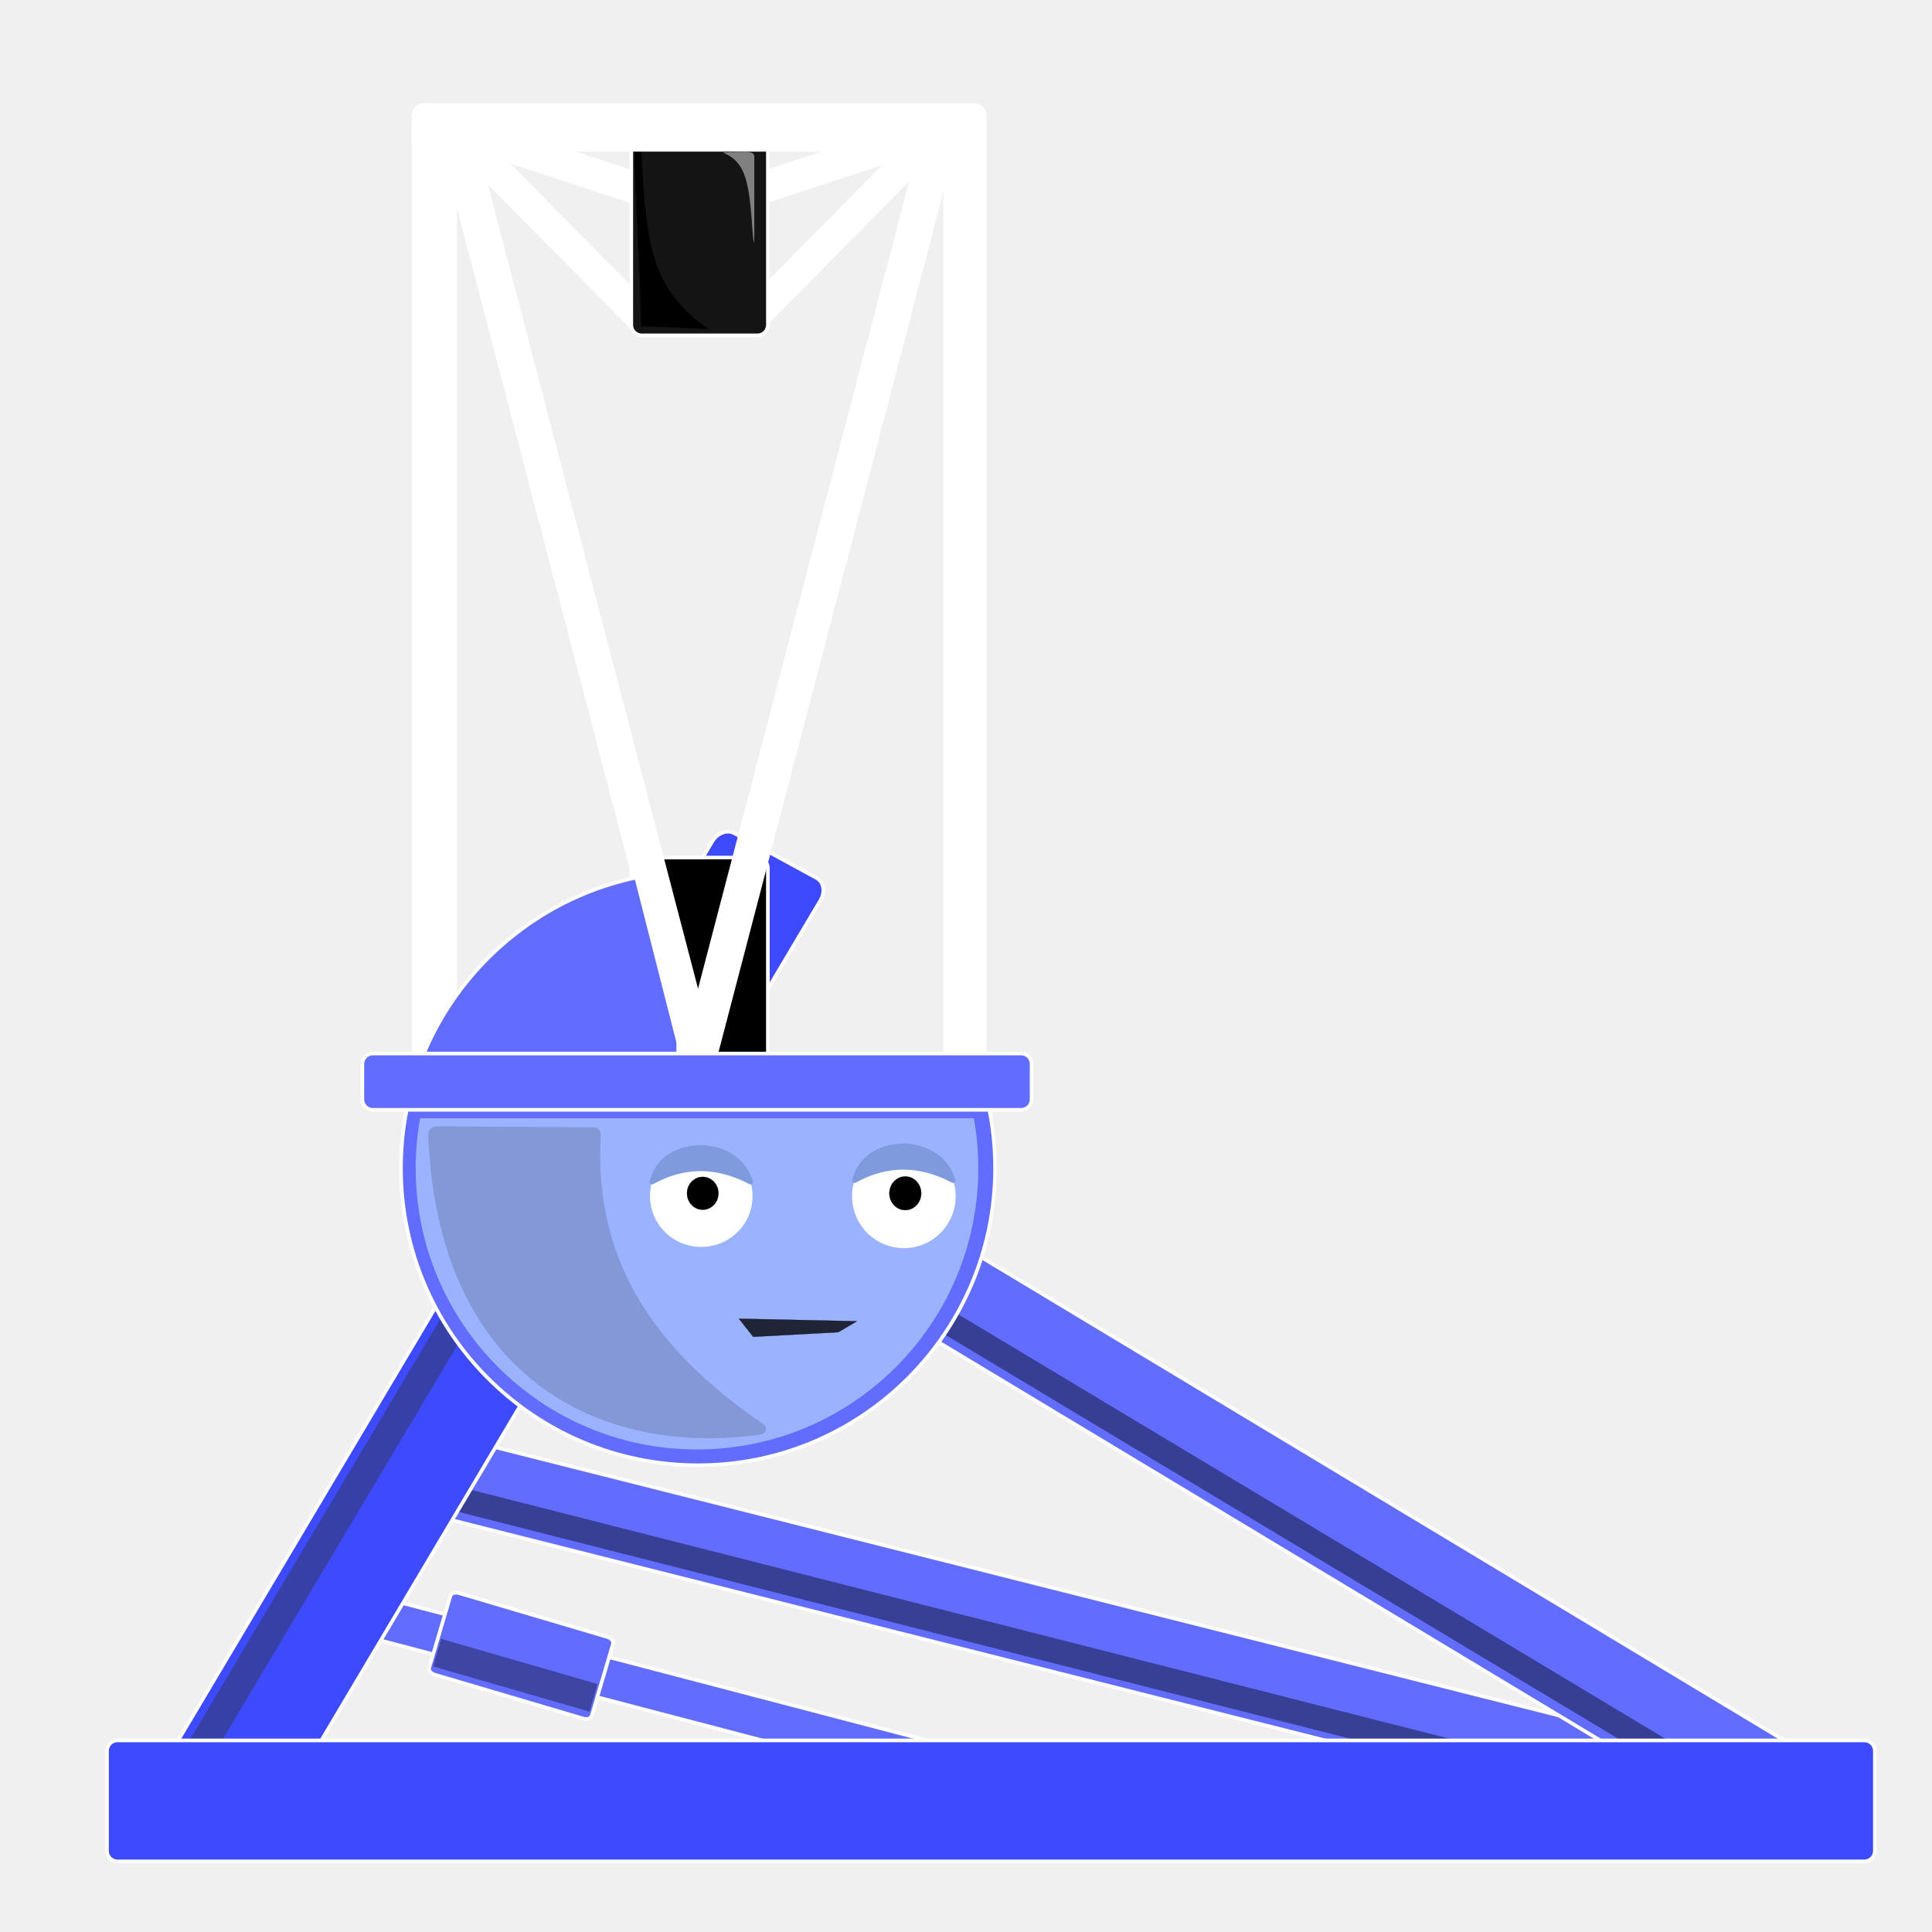
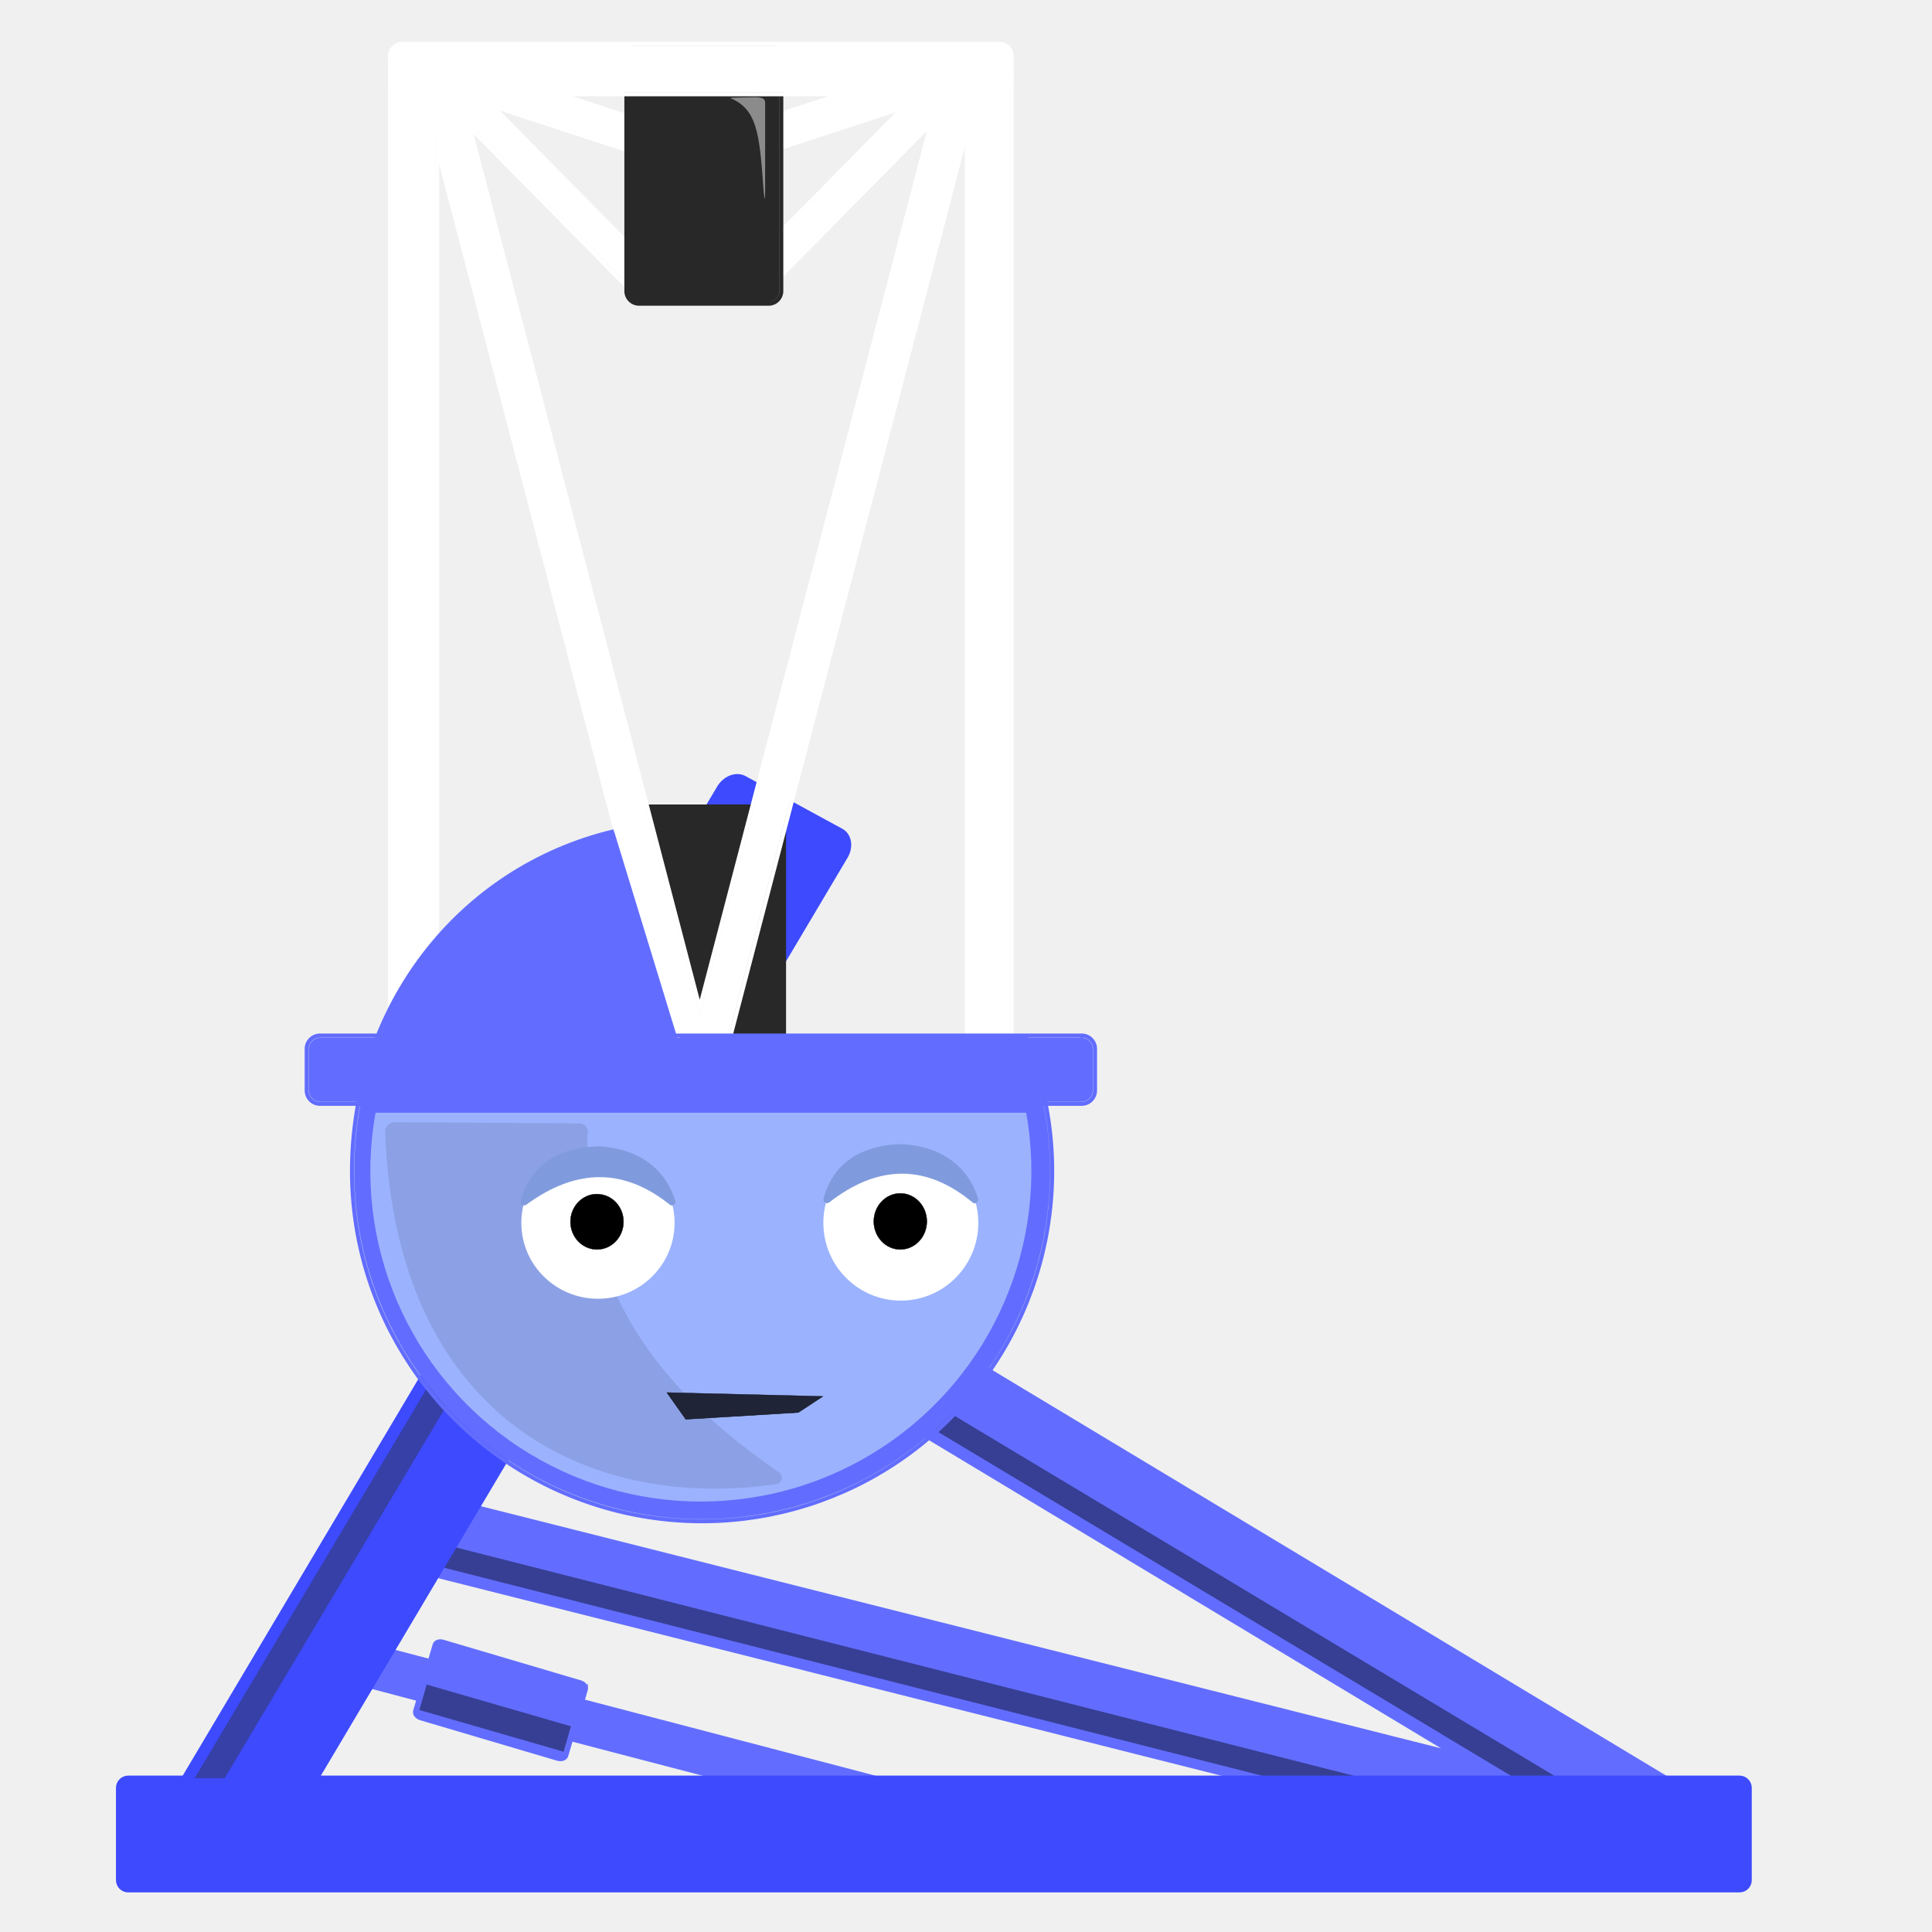
- <svg xmlns="http://www.w3.org/2000/svg" version="1.1" id="Layer_13" x="0px" y="0px" viewBox="0 0 1000 1000" style="enable-background:new 0 0 1000 1000;" xml:space="preserve">
-   <style type="text/css">
- 	.st0{fill:#626DFF;}
- 	.st1{fill:none;stroke:#FFFFFF;stroke-width:1.873;stroke-miterlimit:10;}
- 	.st2{opacity:0.471;}
- 	.st3{fill:#090C1F;}
- 	.st4{opacity:0.412;}
- 	.st5{fill:#3D4AFE;}
- 	.st6{opacity:0.49;}
- 	.st7{fill:#2E354D;}
- 	.st8{opacity:0.478;}
- 	.st9{fill:#FFFFFF;}
- 	.st10{fill:none;stroke:#FFFFFF;stroke-width:1.826;stroke-miterlimit:10;}
- 	.st11{fill:#141414;}
- 	.st12{opacity:0.459;}
- 	.st13{fill:#9BB3FE;}
- 	.st14{opacity:0.15;}
- 	.st15{fill:#1F2437;}
- 	.st16{fill:#809BDD;}
- </style>
-   <g id="Rounded_Rectangle_4">
-     <g>
-       <path class="st0" d="M918.07,915.97L238.26,744.53c-2.9-0.73-5.85,1.02-6.58,3.91l-7.65,30.34c-0.73,2.89,1.03,5.83,3.94,6.56    l679.81,171.44c2.9,0.73,5.85-1.02,6.58-3.91l7.65-30.34C922.74,919.64,920.98,916.7,918.07,915.97z" />
+ <svg xmlns="http://www.w3.org/2000/svg" viewBox="0 0 1000 1000">
+   <defs>
+     <style>.cls-1{fill:#626dff;stroke:#626dff;}.cls-1,.cls-3,.cls-5,.cls-6,.cls-7,.cls-8{stroke-miterlimit:10;}.cls-2{fill:#090c1f;opacity:0.48;}.cls-3,.cls-5{fill:#3d4afe;stroke:#3d4afe;}.cls-4{fill:#2e354d;opacity:0.49;}.cls-5,.cls-6{stroke-width:2px;fill-rule:evenodd;}.cls-6,.cls-8{fill:#282828;stroke:#282828;}.cls-13,.cls-7,.cls-9{fill:#fff;}.cls-7{stroke:#fff;}.cls-9{opacity:0.46;}.cls-10{fill:#9bb3fe;}.cls-11{opacity:0.1;}.cls-12{fill:#1f2437;}.cls-14{fill:#809bdd;}</style>
+   </defs>
+   <g id="_1m_bottom_less" data-name="1m bottom less">
+     <path class="cls-1" d="M882.2,932.54,473,686.26a5.26,5.26,0,0,0-7.27,1.43L447.46,718a5.25,5.25,0,0,0,2.14,7.1L754.42,908.49,230.05,776.25a5,5,0,0,0-6.07,3.6l-7.06,28a5,5,0,0,0,3.64,6L847.53,972a5,5,0,0,0,6.07-3.6l0-.2,5.2,3.13a5.26,5.26,0,0,0,7.28-1.42l18.21-30.27A5.25,5.25,0,0,0,882.2,932.54Zm-396.84-3.61L301.07,880.68l1.85-6.29c.39-1.3-.82-2.81-2.7-3.36l-70.8-20.92c-1.88-.56-3.71,0-4.1,1.35l-2.58,8.72-35-9.17a3.74,3.74,0,0,0-4.55,2.69l-3.14,12a3.74,3.74,0,0,0,2.65,4.58l34.42,9-1.89,6.4c-.39,1.31.82,2.82,2.7,3.37L288.71,910c1.88.56,3.71-.05,4.1-1.35l2.61-8.84,184.9,48.41a3.74,3.74,0,0,0,4.55-2.69l3.14-12A3.74,3.74,0,0,0,485.36,928.93Zm396.84,3.61.44-.74L473.4,685.52a6.78,6.78,0,0,0-3.48-1,5.73,5.73,0,0,0-5,2.71l-18.22,30.27a5.41,5.41,0,0,0-.78,2.82,6.45,6.45,0,0,0,3.22,5.46L749,906.23,230.26,775.42a5.54,5.54,0,0,0-1.45-.18,5.84,5.84,0,0,0-5.67,4.4l-7,28a5.76,5.76,0,0,0-.18,1.42,5.86,5.86,0,0,0,4.43,5.67l627,158.12a6,6,0,0,0,1.44.18,5.85,5.85,0,0,0,5.67-4.41h0l.05-.19-.83-.22-.45.74,5.21,3.14a6.72,6.72,0,0,0,3.47,1,5.76,5.76,0,0,0,5-2.71l18.21-30.27a5.43,5.43,0,0,0,.78-2.82,6.45,6.45,0,0,0-3.22-5.46l-.44.74-.45.74a4.73,4.73,0,0,1,2.38,4,3.72,3.72,0,0,1-.53,1.93l-18.21,30.27a4,4,0,0,1-3.51,1.87,5,5,0,0,1-2.58-.74l-6.21-3.73-.33,1.33h0a4.12,4.12,0,0,1-4,3.1,4.08,4.08,0,0,1-1-.13l-627-158.11a4.13,4.13,0,0,1-3.13-4,4.34,4.34,0,0,1,.12-1l7.06-28a4.13,4.13,0,0,1,4-3.11,4,4,0,0,1,1,.13l530,133.67L450.05,724.32a4.73,4.73,0,0,1-2.38-4,3.72,3.72,0,0,1,.53-1.93l18.22-30.27a4,4,0,0,1,3.5-1.87,5.12,5.12,0,0,1,2.59.73L881.75,933.28Zm-396.84-3.61.22-.84-183.43-48,1.63-5.54,0,.11a2.71,2.71,0,0,0,.11-.74,3.35,3.35,0,0,0-1-2.29,5.44,5.44,0,0,0-2.39-1.41l-70.79-20.92A5.62,5.62,0,0,0,228,849a4.49,4.49,0,0,0-2.17.52,2.84,2.84,0,0,0-1.37,1.66l-2.34,7.91-34.21-9a4.58,4.58,0,0,0-5.6,3.31l-3.14,12a4.34,4.34,0,0,0-.15,1.18,4.59,4.59,0,0,0,3.41,4.45L216,879.89l-1.77,6,.13-.41a2.33,2.33,0,0,0-.11.74,3.35,3.35,0,0,0,1,2.29,5.54,5.54,0,0,0,2.39,1.41l70.79,20.92a5.92,5.92,0,0,0,1.64.24,4.42,4.42,0,0,0,2.16-.52,2.86,2.86,0,0,0,1.38-1.66l2.37-8L480.1,949a4.58,4.58,0,0,0,5.6-3.31l3.14-12a4.36,4.36,0,0,0,.16-1.18,4.6,4.6,0,0,0-3.42-4.45l-.22.84-.22.83a2.86,2.86,0,0,1,2.13,2.78,2.74,2.74,0,0,1-.1.74l-3.14,12a2.88,2.88,0,0,1-2.77,2.17,2.55,2.55,0,0,1-.72-.1L294.83,898.74,292,908.37a1.09,1.09,0,0,1-.56.64,2.77,2.77,0,0,1-1.32.31,4.39,4.39,0,0,1-1.15-.17l-70.79-20.93a3.69,3.69,0,0,1-1.63-1,1.6,1.6,0,0,1-.53-1.09l0-.25,2.15-7.26-35.28-9.24a2.85,2.85,0,0,1-2.13-2.77,2.76,2.76,0,0,1,.1-.75l3.14-12a2.88,2.88,0,0,1,2.78-2.17,2.94,2.94,0,0,1,.71.09l35.83,9.39,2.82-9.53a1.1,1.1,0,0,1,.56-.63,2.77,2.77,0,0,1,1.32-.31,4.39,4.39,0,0,1,1.15.17L300,871.86a3.68,3.68,0,0,1,1.63.94,1.68,1.68,0,0,1,.53,1.1l0,.25L300,881.29l185.16,48.47Z" />
+     <path class="cls-2" d="M224.11,797.93l-2.88,11.33L707.87,933l2.88-11.33L224.11,797.93m-3.25,74-3.8,13.17,74.65,21.58,3.81-13.16-74.66-21.59m191.76-188-5.95,9.91L847,958.11l5.94-9.91L412.62,683.93" />
+     <path class="cls-3" d="M905.3,925.39v47.76a5,5,0,0,1-5,5H66.37a5,5,0,0,1-5-5V925.39a5,5,0,0,1,5-5h29L281.68,606.82,334,633.76,163.7,920.41H900.32A5,5,0,0,1,905.3,925.39Zm-5-5v-.86H165.22l170-286.14-53.87-27.73L94.87,919.55H66.37a5.84,5.84,0,0,0-5.84,5.84v47.76A5.84,5.84,0,0,0,66.37,979h834a5.83,5.83,0,0,0,5.84-5.84V925.39a5.83,5.83,0,0,0-5.84-5.84v1.72a4.11,4.11,0,0,1,4.11,4.12v47.76a4.11,4.11,0,0,1-4.11,4.12H66.37a4.11,4.11,0,0,1-4.11-4.12V925.39a4.11,4.11,0,0,1,4.11-4.12H95.85L282,608l50.8,26.15L162.19,921.27H900.32Z" />
+     <path class="cls-4" d="M245.29,677.68l11.48,6.84L116.3,920.41H100.74L245.29,677.68" />
+   </g>
+   <g id="_1m_rotating_top" data-name="1m rotating top">
+     <path class="cls-5" d="M285.34,553.58l86.71-145.93c3.06-5.15,9-7.42,13.37-5.06l50.12,27.28c4.32,2.35,5.35,8.43,2.29,13.58L373,552.66" />
+     <path class="cls-6" d="M329.17,417.39h70.36a6.34,6.34,0,0,1,6.34,6.34V549.87a6.33,6.33,0,0,1-6.34,6.33H329.17a6.33,6.33,0,0,1-6.34-6.33V423.73A6.34,6.34,0,0,1,329.17,417.39Z" />
+     <path class="cls-7" d="M523.16,35.45V579.27a5.71,5.71,0,0,1-5.56,5.85H506.48a5.71,5.71,0,0,1-5.57-5.85V64.3l-129.36,495,.82,3.16a6.18,6.18,0,0,1-3.52,7.18L366,580.48a6.19,6.19,0,0,1-7.59,4.36L353,583.41a6.19,6.19,0,0,1-4.5-7.51l4.35-16.63-127-486v506a5.85,5.85,0,0,1-5.86,5.85h-11.7a5.85,5.85,0,0,1-5.86-5.85V35.45a5.85,5.85,0,0,1,5.86-5.85h6.92a6.27,6.27,0,0,1,4.51-4.53l5.44-1.42A6.2,6.2,0,0,1,232.7,28l1.79,6.86.09.07,2.25,2.28c1.75-2.53,4.49-3.83,6.95-3l94.59,30.94c3.19,1.05,4.69,5.25,3.33,9.39s-5,6.64-8.23,5.59l-80.2-26.23,85.26,86.41a5.67,5.67,0,0,1-.35,8l-2.5,2.46a5.65,5.65,0,0,1-8,.24l-85.5-86.66,120,459.12L482.6,62.7,395.5,151a5.65,5.65,0,0,1-8-.24l-2.5-2.46a5.67,5.67,0,0,1-.35-8L469,54.79,384.45,82.45c-3.19,1-6.88-1.46-8.23-5.59s.14-8.34,3.33-9.38l94.59-30.94c3-1,6.49,1.21,8,5l6.47-6.56a5.65,5.65,0,0,1,8,.24l2.51,2.47c.13.13.24.29.36.43l1.45.38v-3a5.71,5.71,0,0,1,5.57-5.85H517.6A5.71,5.71,0,0,1,523.16,35.45ZM517.6,29.6v-1H506.48a6.45,6.45,0,0,0-4.67,2,7,7,0,0,0-1.91,4.84v1.7l-.18,0-.26,1,.78-.65a5.76,5.76,0,0,0-.43-.51l-2.5-2.46a7.06,7.06,0,0,0-4.95-2.07,6.24,6.24,0,0,0-4.48,1.84l-6.47,6.55.73.72.94-.38a10.19,10.19,0,0,0-3.06-4.2,7.12,7.12,0,0,0-4.39-1.64,6,6,0,0,0-1.81.29L379.23,66.51a6.14,6.14,0,0,0-3.37,2.78,8.87,8.87,0,0,0-1.16,4.5,10.91,10.91,0,0,0,.55,3.38,10.47,10.47,0,0,0,3.06,4.69A7.23,7.23,0,0,0,383,83.71a6,6,0,0,0,1.82-.29l80.59-26.36-81.42,82.52a6.22,6.22,0,0,0-1.78,4.41,7,7,0,0,0,2.13,5l2.5,2.47a7.12,7.12,0,0,0,4.95,2.07,6.27,6.27,0,0,0,4.48-1.84l84.44-85.59L362.18,519.42l-118-451.68,82.84,84a6.25,6.25,0,0,0,4.48,1.84,7.08,7.08,0,0,0,4.94-2.07l2.5-2.47a7.06,7.06,0,0,0,2.14-5,6.27,6.27,0,0,0-1.78-4.41L256.93,56.15l76.22,24.93a6,6,0,0,0,1.81.29,7.29,7.29,0,0,0,4.65-1.85,10.47,10.47,0,0,0,3.06-4.69,11,11,0,0,0,.55-3.38,8.87,8.87,0,0,0-1.16-4.5,6.12,6.12,0,0,0-3.38-2.78L244.1,33.23a5.71,5.71,0,0,0-1.81-.29,6.77,6.77,0,0,0-3.49,1A9.28,9.28,0,0,0,236,36.64l.84.58.72-.72-2.28-2.31-.14-.11-.64.79,1-.26-1.79-6.86a7.17,7.17,0,0,0-7-5.32,7.06,7.06,0,0,0-1.87.24l-5.44,1.42a7.29,7.29,0,0,0-5.24,5.26l1,.25v-1h-6.92a6.88,6.88,0,0,0-6.88,6.87V579.27a6.88,6.88,0,0,0,6.88,6.87h11.7a6.86,6.86,0,0,0,6.87-6.87V81.14l125,478.13-4.28,16.37a6.93,6.93,0,0,0-.23,1.79,7.25,7.25,0,0,0,5.45,7l5.44,1.42a7.5,7.5,0,0,0,1.87.24,7.19,7.19,0,0,0,7-5.32l2.84-10.88-1-.25.41.93a7.14,7.14,0,0,0,4.1-8.36l-.76-2.91L499.9,72.2V579.27a7,7,0,0,0,1.91,4.84,6.41,6.41,0,0,0,4.67,2H517.6a6.41,6.41,0,0,0,4.67-2,7,7,0,0,0,1.9-4.84V35.45a7,7,0,0,0-1.9-4.84,6.45,6.45,0,0,0-4.67-2v2A4.38,4.38,0,0,1,520.79,32a5,5,0,0,1,1.35,3.44V579.27a5,5,0,0,1-1.35,3.44,4.39,4.39,0,0,1-3.19,1.4H506.48a4.39,4.39,0,0,1-3.2-1.4,5,5,0,0,1-1.35-3.44V56.39L370.5,559.27l.89,3.42a5.08,5.08,0,0,1,.16,1.27,5.18,5.18,0,0,1-3.12,4.72l-.44.2-3,11.34a5.14,5.14,0,0,1-5,3.81,5.35,5.35,0,0,1-1.36-.18l-5.44-1.42a5.11,5.11,0,0,1-3.76-6.28l4.41-16.88L224.77,65.32v514a4.85,4.85,0,0,1-4.84,4.84h-11.7a4.83,4.83,0,0,1-4.84-4.84V35.45a4.81,4.81,0,0,1,4.84-4.83h7.71l.19-.77a5.24,5.24,0,0,1,3.78-3.79l5.45-1.43a5.21,5.21,0,0,1,1.35-.17,5.13,5.13,0,0,1,5,3.81l1.88,7.17.31.26L237,38.8l.7-1a7.36,7.36,0,0,1,2.19-2.1,4.78,4.78,0,0,1,2.44-.73,3.59,3.59,0,0,1,1.17.19L338.05,66.1A4.15,4.15,0,0,1,340.31,68a6.83,6.83,0,0,1,.88,3.46,9.08,9.08,0,0,1-.45,2.75A8.36,8.36,0,0,1,338.28,78,5.11,5.11,0,0,1,335,79.33a3.86,3.86,0,0,1-1.17-.18L249.6,51.61,337.8,141a4.21,4.21,0,0,1,1.2,3,5,5,0,0,1-1.53,3.56L335,150a5.05,5.05,0,0,1-3.52,1.48,4.18,4.18,0,0,1-3-1.23L240.24,60.9,362.18,527.46,484.55,59.28l-89.78,91a4.2,4.2,0,0,1-3,1.23,5.05,5.05,0,0,1-3.52-1.48l-2.5-2.47a5,5,0,0,1-1.53-3.56,4.17,4.17,0,0,1,1.2-3l87.3-88.49-88.56,29a3.93,3.93,0,0,1-1.18.18,5.15,5.15,0,0,1-3.32-1.36,8.43,8.43,0,0,1-2.45-3.77,9,9,0,0,1-.45-2.75,6.85,6.85,0,0,1,.88-3.46,4.15,4.15,0,0,1,2.26-1.89L474.46,37.5a3.86,3.86,0,0,1,1.17-.18,5.07,5.07,0,0,1,3.13,1.2,8,8,0,0,1,2.43,3.36l.58,1.44,7.56-7.66a4.17,4.17,0,0,1,3-1.24,5,5,0,0,1,3.52,1.48l2.5,2.47.31.37.2.25,3,.79V35.45A5,5,0,0,1,503.28,32a4.38,4.38,0,0,1,3.2-1.39H517.6Z" />
+     <path class="cls-8" d="M403.89,30.38V150.65a6,6,0,0,1-6.05,6H330.76a6,6,0,0,1-6-6V30.38a6,6,0,0,1,6-6.05h67.08A6.05,6.05,0,0,1,403.89,30.38Zm-6.05-6.05v-1H330.76a7.09,7.09,0,0,0-7.09,7.1V150.65a7.09,7.09,0,0,0,7.09,7.09h67.08a7.1,7.1,0,0,0,7.1-7.09V30.38a7.1,7.1,0,0,0-7.1-7.1v2.1a5,5,0,0,1,5,5V150.65a5,5,0,0,1-5,5H330.76a5,5,0,0,1-5-5V30.38a5,5,0,0,1,5-5h67.08Z" />
+     <path class="cls-9" d="M390.91,50.33c4.38.08,4.84,1.13,5.12,2.47V97.18c0,1.23,0,5.34-.16,5.67,0,0,0,.05,0,.05-.21,0-.66-3.78-.79-6.37-2-28.21-3.53-40-17-45.74-1.48-.26,8.4-.38,12.85-.46" />
+     <path class="cls-7" d="M523.16,29V42.48a5.85,5.85,0,0,1-5.86,5.85H208.23a5.85,5.85,0,0,1-5.86-5.85V29a5.85,5.85,0,0,1,5.86-5.85H517.3A5.85,5.85,0,0,1,523.16,29Zm-5.86-5.85v-1H208.23A6.89,6.89,0,0,0,201.35,29V42.48a6.88,6.88,0,0,0,6.88,6.87H517.3a6.87,6.87,0,0,0,6.87-6.87V29a6.88,6.88,0,0,0-6.87-6.87v2A4.81,4.81,0,0,1,522.14,29V42.48a4.83,4.83,0,0,1-4.84,4.84H208.23a4.83,4.83,0,0,1-4.84-4.84V29a4.81,4.81,0,0,1,4.84-4.83H517.3Z" />
+     <path class="cls-1" d="M544.05,606.28a180.65,180.65,0,1,1-361.3,0c0-85.17,55.3-155.5,134.61-174.58L350,541.2l4.24-4H530.35A180,180,0,0,1,544.05,606.28Zm-13.7-69.09v-1.1H353.84l-3.2,3L317.72,431.54l-.59-1.67c-79.8,19.19-135.48,90.72-135.48,176.41a181.75,181.75,0,1,0,349.72-69.51l-.28-.68h-.74v1.1l-1,.42a179.57,179.57,0,1,1-345.49,68.67c0-84.65,55-155.78,133.87-174.74l-.45-1.29.45,1.29,31.73,111.73,5.27-5H530.35v-1.1l-1,.42Z" />
+     <path class="cls-1" d="M566.23,542.89v21.55a6.33,6.33,0,0,1-6.33,6.34H165.63a6.33,6.33,0,0,1-6.33-6.34V542.89a6.33,6.33,0,0,1,6.33-6.34H559.9A6.33,6.33,0,0,1,566.23,542.89Zm-6.33-6.34v-1.1H165.63a7.45,7.45,0,0,0-7.44,7.44v21.55a7.45,7.45,0,0,0,7.44,7.44H559.9a7.44,7.44,0,0,0,7.43-7.44V542.89a7.44,7.44,0,0,0-7.43-7.44v2.2a5.24,5.24,0,0,1,5.23,5.24v21.55a5.22,5.22,0,0,1-5.23,5.24H165.63a5.22,5.22,0,0,1-5.23-5.24V542.89a5.24,5.24,0,0,1,5.23-5.24H559.9Z" />
+     <path class="cls-10" d="M531.15,575.94a171.07,171.07,0,1,1-336.77,0" />
+     <path class="cls-11" d="M304.25,586c-4.63,80.47,36.75,133.39,99,176.06a3.41,3.41,0,0,1-1.67,6.2C304,782.19,204.87,733.7,199.33,586a5,5,0,0,1,5-5.17l95.75.64A4.25,4.25,0,0,1,304.25,586Z" />
+   </g>
+   <g id="Layer_3" data-name="Layer 3">
+     <g id="Neutral">
+       <polygon class="cls-12" points="345.17 720.8 425.9 722.74 413.22 731.08 354.96 734.58 345.17 720.8" />
+       <path d="M345.34,720.89l80.28,1.93L413.21,731,355,734.49l-9.66-13.6m-.34-.18,9.92,14,58.35-3.52,12.9-8.49L345,720.71Z" />
    </g>
-     <g>
-       <path class="st1" d="M918.07,915.97L238.26,744.53c-2.9-0.73-5.85,1.02-6.58,3.91l-7.65,30.34c-0.73,2.89,1.03,5.83,3.94,6.56    l679.81,171.44c2.9,0.73,5.85-1.02,6.58-3.91l7.65-30.34C922.74,919.64,920.98,916.7,918.07,915.97z" />
+     <g id="right_normal" data-name="right normal">
+       <ellipse class="cls-13" cx="309.5" cy="632.96" rx="39.66" ry="39.27" />
    </g>
-   </g>
-   <g id="Rectangle_1" class="st2">
-     <g>
-       <rect x="487.75" y="569.05" transform="matrix(0.2465 -0.9691 0.9691 0.2465 -443.0134 1112.767)" class="st3" width="12.68" height="544.46" />
+     <g id="Right_Pupil" data-name="Right Pupil">
+       <path d="M309,646.71c-7.57,0-13.73-6.43-13.73-14.33s6.16-14.33,13.73-14.33,13.72,6.43,13.72,14.33S316.61,646.71,309,646.71Z" />
+       <path d="M309,618.14c7.52,0,13.63,6.39,13.63,14.24s-6.11,14.24-13.63,14.24-13.63-6.39-13.63-14.24,6.11-14.24,13.63-14.24m0-.19c-7.63,0-13.82,6.46-13.82,14.43s6.19,14.43,13.82,14.43,13.82-6.46,13.82-14.43S316.67,618,309,618Z" />
    </g>
-   </g>
-   <g id="Rounded_Rectangle_5">
-     <g>
-       <path class="st0" d="M515.09,910.07l-322.73-84.49c-2.15-0.56-4.36,0.74-4.93,2.92l-3.4,13c-0.57,2.18,0.71,4.4,2.87,4.96    l322.73,84.49c2.15,0.56,4.36-0.74,4.93-2.92l3.4-13C518.53,912.86,517.25,910.64,515.09,910.07z" />
+     <path class="cls-14" d="M349.51,621.52c-5.08-16.36-18.47-26.85-39.28-28.21-22,.46-36.17,10.54-40.78,28.37a1.88,1.88,0,0,0,2.89,1.92c26.85-19.7,51.45-18.44,74.42,0C348.1,624.73,350,623.12,349.51,621.52Z" />
+     <g id="left_normal" data-name="left normal">
+       <ellipse class="cls-13" cx="466.27" cy="632.96" rx="40.1" ry="40.23" />
    </g>
-     <g>
-       <path class="st1" d="M515.09,910.07l-322.73-84.49c-2.15-0.56-4.36,0.74-4.93,2.92l-3.4,13c-0.57,2.18,0.71,4.4,2.87,4.96    l322.73,84.49c2.15,0.56,4.36-0.74,4.93-2.92l3.4-13C518.53,912.86,517.25,910.64,515.09,910.07z" />
+     <g id="Left_Pupil" data-name="Left Pupil">
+       <path d="M466,646.71c-7.57,0-13.73-6.5-13.73-14.51s6.16-14.51,13.73-14.51,13.73,6.51,13.73,14.51S473.55,646.71,466,646.71Z" />
+       <path d="M466,617.79c7.52,0,13.63,6.46,13.63,14.41S473.5,646.62,466,646.62s-13.64-6.47-13.64-14.42,6.12-14.41,13.64-14.41m0-.19c-7.63,0-13.82,6.54-13.82,14.6s6.19,14.61,13.82,14.61,13.82-6.54,13.82-14.61-6.19-14.6-13.82-14.6Z" />
    </g>
-   </g>
-   <g id="Rounded_Rectangle_6">
-     <g>
-       <path class="st0" d="M314.34,847.29l-76.76-22.69c-2.04-0.6-4.03,0.06-4.45,1.47l-10.97,37.11c-0.42,1.41,0.9,3.05,2.93,3.65    l76.76,22.69c2.04,0.6,4.03-0.06,4.45-1.47l10.97-37.11C317.7,849.53,316.38,847.9,314.34,847.29z" />
-     </g>
-     <g>
-       <path class="st1" d="M314.34,847.29l-76.76-22.69c-2.04-0.6-4.03,0.06-4.45,1.47l-10.97,37.11c-0.42,1.41,0.9,3.05,2.93,3.65    l76.76,22.69c2.04,0.6,4.03-0.06,4.45-1.47l10.97-37.11C317.7,849.53,316.38,847.9,314.34,847.29z" />
-     </g>
-   </g>
-   <g id="Rectangle_3" class="st4">
-     <g>
-       <rect x="259.28" y="824.98" transform="matrix(0.2777 -0.9607 0.9607 0.2777 -640.3619 882.5344)" class="st3" width="14.86" height="84.26" />
-     </g>
-   </g>
-   <g id="Rounded_Rectangle_2">
-     <g>
-       <path class="st5" d="M422.71,454.49l-42.66-23.22c-3.68-2-8.78-0.08-11.38,4.31L88.13,907.73c-2.6,4.38-1.73,9.56,1.95,11.56    l42.66,23.22c3.68,2,8.78,0.08,11.38-4.31l280.53-472.15C427.26,461.67,426.39,456.49,422.71,454.49z" />
-     </g>
-     <g>
-       <path class="st1" d="M422.71,454.49l-42.66-23.22c-3.68-2-8.78-0.08-11.38,4.31L88.13,907.73c-2.6,4.38-1.73,9.56,1.95,11.56    l42.66,23.22c3.68,2,8.78,0.08,11.38-4.31l280.53-472.15C427.26,461.67,426.39,456.49,422.71,454.49z" />
-     </g>
-   </g>
-   <g id="Rectangle_4" class="st6">
-     <g>
-       <rect x="9" y="777.35" transform="matrix(0.5116 -0.8592 0.8592 0.5116 -588.3112 534.1348)" class="st7" width="333.42" height="14.49" />
-     </g>
-   </g>
-   <g id="Rounded_Rectangle_3">
-     <g>
-       <path class="st0" d="M945.37,913.99L501.63,646.96c-2.82-1.7-6.35-1-7.89,1.55L474,681.33c-1.54,2.55-0.5,6,2.32,7.7    l443.74,267.03c2.82,1.7,6.35,1,7.89-1.55l19.75-32.82C949.23,919.13,948.19,915.68,945.37,913.99z" />
-     </g>
-     <g>
-       <path class="st1" d="M945.37,913.99L501.63,646.96c-2.82-1.7-6.35-1-7.89,1.55L474,681.33c-1.54,2.55-0.5,6,2.32,7.7    l443.74,267.03c2.82,1.7,6.35,1,7.89-1.55l19.75-32.82C949.23,919.13,948.19,915.68,945.37,913.99z" />
-     </g>
-   </g>
-   <g id="Rectangle_2" class="st8">
-     <g>
-       <rect x="665.41" y="514.68" transform="matrix(0.5146 -0.8574 0.8574 0.5146 -353.9796 960.8169)" class="st3" width="12.53" height="556.78" />
-     </g>
-   </g>
-   <g id="Rounded_Rectangle_1">
-     <g>
-       <path class="st5" d="M965.02,900.84H60.79c-2.98,0-5.4,2.42-5.4,5.4v51.79c0,2.98,2.42,5.4,5.4,5.4h904.23    c2.98,0,5.4-2.42,5.4-5.4v-51.79C970.42,903.25,968,900.84,965.02,900.84z" />
-     </g>
-     <g>
-       <path class="st1" d="M965.02,900.84H60.79c-2.98,0-5.4,2.42-5.4,5.4v51.79c0,2.98,2.42,5.4,5.4,5.4h904.23    c2.98,0,5.4-2.42,5.4-5.4v-51.79C970.42,903.25,968,900.84,965.02,900.84z" />
-     </g>
-   </g>
-   <g id="_x31_m_rotating_top">
-     <g id="Rounded_Rectangle_10_copy">
-       <g>
-         <path d="M392.05,443.87h-59.89c-2.98,0-5.4,2.42-5.4,5.4v107.36c0,2.98,2.42,5.4,5.4,5.4h59.89c2.98,0,5.4-2.42,5.4-5.4V449.26     C397.45,446.28,395.03,443.87,392.05,443.87z" />
-       </g>
-       <g>
-         <path class="st1" d="M392.05,443.87h-59.89c-2.98,0-5.4,2.42-5.4,5.4v107.36c0,2.98,2.42,5.4,5.4,5.4h59.89     c2.98,0,5.4-2.42,5.4-5.4V449.26C397.45,446.28,395.03,443.87,392.05,443.87z" />
-       </g>
-     </g>
-     <g id="Rounded_Rectangle_8">
-       <g>
-         <path class="st9" d="M230.2,60.27h-10.79c-2.98,0-5.4,2.42-5.4,5.4v501.21c0,2.98,2.42,5.4,5.4,5.4h10.79     c2.98,0,5.4-2.42,5.4-5.4V65.67C235.59,62.69,233.18,60.27,230.2,60.27z" />
-       </g>
-       <g>
-         <path class="st1" d="M230.2,60.27h-10.79c-2.98,0-5.4,2.42-5.4,5.4v501.21c0,2.98,2.42,5.4,5.4,5.4h10.79     c2.98,0,5.4-2.42,5.4-5.4V65.67C235.59,62.69,233.18,60.27,230.2,60.27z" />
-       </g>
-     </g>
-     <g id="Rounded_Rectangle_8_copy">
-       <g>
-         <path class="st9" d="M504.54,60.27h-10.25c-2.83,0-5.13,2.42-5.13,5.4v501.21c0,2.98,2.29,5.4,5.13,5.4h10.25     c2.83,0,5.13-2.42,5.13-5.4V65.67C509.67,62.69,507.37,60.27,504.54,60.27z" />
-       </g>
-       <g>
-         <path class="st10" d="M504.54,60.27h-10.25c-2.83,0-5.13,2.42-5.13,5.4v501.21c0,2.98,2.29,5.4,5.13,5.4h10.25     c2.83,0,5.13-2.42,5.13-5.4V65.67C509.67,62.69,507.37,60.27,504.54,60.27z" />
-       </g>
-     </g>
-     <g id="Rounded_Rectangle_11">
-       <g>
-         <path class="st9" d="M339.5,162.29l-95.8-97.1c-1.95-1.97-5.24-1.87-7.36,0.22l-2.3,2.27c-2.12,2.09-2.26,5.39-0.32,7.36     l95.8,97.1c1.95,1.97,5.24,1.87,7.36-0.22l2.3-2.27C341.3,167.56,341.45,164.26,339.5,162.29z" />
-       </g>
-       <g>
-         <path class="st1" d="M339.5,162.29l-95.8-97.1c-1.95-1.97-5.24-1.87-7.36,0.22l-2.3,2.27c-2.12,2.09-2.26,5.39-0.32,7.36     l95.8,97.1c1.95,1.97,5.24,1.87,7.36-0.22l2.3-2.27C341.3,167.56,341.45,164.26,339.5,162.29z" />
-       </g>
-     </g>
-     <g id="Rounded_Rectangle_11_copy">
-       <g>
-         <path class="st9" d="M487.49,67.69l-2.3-2.27c-2.12-2.09-5.42-2.19-7.36-0.22l-95.8,97.1c-1.95,1.97-1.8,5.27,0.32,7.36l2.3,2.27     c2.12,2.09,5.42,2.19,7.36,0.22l95.8-97.1C489.75,73.08,489.61,69.78,487.49,67.69z" />
-       </g>
-       <g>
-         <path class="st1" d="M487.49,67.69l-2.3-2.27c-2.12-2.09-5.42-2.19-7.36-0.22l-95.8,97.1c-1.95,1.97-1.8,5.27,0.32,7.36l2.3,2.27     c2.12,2.09,5.42,2.19,7.36,0.22l95.8-97.1C489.75,73.08,489.61,69.78,487.49,67.69z" />
-       </g>
-     </g>
-     <g id="Rounded_Rectangle_12">
-       <g>
-         <path class="st9" d="M339.36,93.02l-87.18-28.52c-2.94-0.96-6.34,1.35-7.59,5.16c-1.25,3.81,0.13,7.68,3.07,8.65l87.18,28.52     c2.94,0.96,6.34-1.35,7.59-5.16C343.68,97.86,342.3,93.98,339.36,93.02z" />
-       </g>
-       <g>
-         <path class="st1" d="M339.36,93.02l-87.18-28.52c-2.94-0.96-6.34,1.35-7.59,5.16c-1.25,3.81,0.13,7.68,3.07,8.65l87.18,28.52     c2.94,0.96,6.34-1.35,7.59-5.16C343.68,97.86,342.3,93.98,339.36,93.02z" />
-       </g>
-     </g>
-     <g id="Rounded_Rectangle_12_copy">
-       <g>
-         <path class="st9" d="M472.08,71.82c-1.25-3.81-4.64-6.12-7.59-5.16l-87.18,28.52c-2.94,0.96-4.32,4.83-3.07,8.65     c1.25,3.81,4.64,6.12,7.59,5.16l87.18-28.52C471.95,79.51,473.33,75.64,472.08,71.82z" />
-       </g>
-       <g>
-         <path class="st1" d="M472.08,71.82c-1.25-3.81-4.64-6.12-7.59-5.16l-87.18,28.52c-2.94,0.96-4.32,4.83-3.07,8.65     c1.25,3.81,4.64,6.12,7.59,5.16l87.18-28.52C471.95,79.51,473.33,75.64,472.08,71.82z" />
-       </g>
-     </g>
-     <g id="Rounded_Rectangle_13">
-       <g>
-         <path class="st9" d="M370.7,551.36L241.96,58.81c-0.79-3.02-3.92-4.82-7-4.02l-5.01,1.31c-3.08,0.8-4.93,3.91-4.14,6.93     l128.73,492.55c0.79,3.02,3.92,4.82,7,4.02l5.01-1.31C369.63,557.48,371.49,554.38,370.7,551.36z" />
-       </g>
-       <g>
-         <path class="st1" d="M370.7,551.36L241.96,58.81c-0.79-3.02-3.92-4.82-7-4.02l-5.01,1.31c-3.08,0.8-4.93,3.91-4.14,6.93     l128.73,492.55c0.79,3.02,3.92,4.82,7,4.02l5.01-1.31C369.63,557.48,371.49,554.38,370.7,551.36z" />
-       </g>
-     </g>
-     <g id="Rounded_Rectangle_13_copy">
-       <g>
-         <path class="st9" d="M489.42,68.51l-5.01-1.31c-3.08-0.8-6.21,0.99-7,4.02L348.67,563.77c-0.79,3.02,1.06,6.12,4.14,6.93     l5.01,1.31c3.08,0.8,6.21-0.99,7-4.02L493.56,75.44C494.35,72.41,492.5,69.31,489.42,68.51z" />
-       </g>
-       <g>
-         <path class="st1" d="M489.42,68.51l-5.01-1.31c-3.08-0.8-6.21,0.99-7,4.02L348.67,563.77c-0.79,3.02,1.06,6.12,4.14,6.93     l5.01,1.31c3.08,0.8,6.21-0.99,7-4.02L493.56,75.44C494.35,72.41,492.5,69.31,489.42,68.51z" />
-       </g>
-     </g>
-     <g id="Rounded_Rectangle_10">
-       <g>
-         <path class="st11" d="M392.05,55.42h-59.89c-2.98,0-5.4,2.42-5.4,5.4v107.36c0,2.98,2.42,5.4,5.4,5.4h59.89     c2.98,0,5.4-2.42,5.4-5.4V60.81C397.45,57.83,395.03,55.42,392.05,55.42z" />
-       </g>
-       <g>
-         <path class="st1" d="M392.05,55.42h-59.89c-2.98,0-5.4,2.42-5.4,5.4v107.36c0,2.98,2.42,5.4,5.4,5.4h59.89     c2.98,0,5.4-2.42,5.4-5.4V60.81C397.45,57.83,395.03,55.42,392.05,55.42z" />
-       </g>
-     </g>
-     <g id="Rounded_Rectangle_15" class="st12">
-       <g>
-         <path class="st9" d="M385.86,78.62c-3.97,0.07-12.79,0.18-11.47,0.42c12,5.15,13.34,15.64,15.16,40.82     c0.12,2.47,0.57,6.13,0.74,5.65c0.12-0.3,0.1-3.97,0.14-5.06V80.83C390.18,79.64,389.77,78.69,385.86,78.62z" />
-       </g>
-     </g>
-     <g id="Rectangle_5">
-       <g>
-         <path d="M339.45,135.67c-4.7-13.99-6.25-31.03-7.55-59.33c-1.67-0.81-2.3-0.98-3.51-0.14c0.44,34.61,3.14,62.32,3.3,92.79     c4.66,0.01,9.33,0,35,1.35C352.07,160.14,344.18,149.42,339.45,135.67z" />
-       </g>
-     </g>
-     <g id="Rounded_Rectangle_9">
-       <g>
-         <path class="st9" d="M504.27,54.34H219.41c-2.98,0-5.4,2.42-5.4,5.4v12.41c0,2.98,2.42,5.4,5.4,5.4h284.86     c2.98,0,5.4-2.42,5.4-5.4V59.73C509.67,56.75,507.25,54.34,504.27,54.34z" />
-       </g>
-       <g>
-         <path class="st1" d="M504.27,54.34H219.41c-2.98,0-5.4,2.42-5.4,5.4v12.41c0,2.98,2.42,5.4,5.4,5.4h284.86     c2.98,0,5.4-2.42,5.4-5.4V59.73C509.67,56.75,507.25,54.34,504.27,54.34z" />
-       </g>
-     </g>
-     <g id="Group_1_1_">
-       <g id="Ellipse_3_2_">
-         <g>
-           <path class="st0" d="M503.41,545.84H357.04l-3.5,3.41l-0.87-3.41h-1.62v-6.35l-21.72-85.26      c-69.57,14.71-121.79,76.46-121.79,150.42c0,84.92,68.84,153.76,153.76,153.76c84.92,0,153.76-68.84,153.76-153.76      C515.06,583.81,510.91,563.95,503.41,545.84z" />
-         </g>
-         <g>
-           <path class="st1" d="M503.41,545.84H357.04l-3.5,3.41l-0.87-3.41h-1.62v-6.35l-21.72-85.26      c-69.57,14.71-121.79,76.46-121.79,150.42c0,84.92,68.84,153.76,153.76,153.76c84.92,0,153.76-68.84,153.76-153.76      C515.06,583.81,510.91,563.95,503.41,545.84z" />
-         </g>
-       </g>
-     </g>
-     <g id="Rounded_Rectangle_7">
-       <g>
-         <path class="st0" d="M528.55,545.3H192.97c-2.98,0-5.4,2.42-5.4,5.4v18.34c0,2.98,2.42,5.4,5.4,5.4h335.58     c2.98,0,5.4-2.42,5.4-5.4v-18.34C533.95,547.71,531.53,545.3,528.55,545.3z" />
-       </g>
-       <g>
-         <path class="st1" d="M528.55,545.3H192.97c-2.98,0-5.4,2.42-5.4,5.4v18.34c0,2.98,2.42,5.4,5.4,5.4h335.58     c2.98,0,5.4-2.42,5.4-5.4v-18.34C533.95,547.71,531.53,545.3,528.55,545.3z" />
-       </g>
-     </g>
-     <g id="Layer_6">
-       <g>
-         <path class="st13" d="M217.44,578.82c-1.5,8.38-2.28,17.01-2.28,25.82c0,80.41,65.19,145.6,145.6,145.6s145.6-65.19,145.6-145.6     c0-8.81-0.78-17.44-2.28-25.82" />
-       </g>
-     </g>
-     <g id="Layer_8" class="st14">
-       <path d="M307.39,583.51l-81.49-0.54c-2.4-0.02-4.33,2-4.24,4.4c4.72,125.73,89.07,167.01,172.15,155.13    c2.72-0.39,3.68-3.72,1.41-5.27c-52.98-36.32-88.2-81.36-84.26-149.86C311.07,585.29,309.47,583.52,307.39,583.51z" />
-     </g>
-   </g>
-   <g id="_x31_m_face">
-     <g id="Neutral_mouth_2_">
-       <g>
-         <polygon class="st15" points="382.47,682.57 443.47,683.89 433.89,689.54 389.87,691.91    " />
-       </g>
-       <g>
-         <path d="M382.59,682.63l60.68,1.31l-9.38,5.54l-43.99,2.37L382.59,682.63 M382.36,682.52l7.49,9.45l44.07-2.38l9.75-5.75     L382.36,682.52L382.36,682.52z" />
-       </g>
-     </g>
-     <g id="right_normal_2_">
-       <g>
-         <ellipse class="st9" cx="362.98" cy="619.14" rx="26.53" ry="26.27" />
-       </g>
-     </g>
-     <g id="Right_Pupil_2_">
-       <g>
-         <ellipse cx="363.73" cy="617.66" rx="8.14" ry="8.5" />
-       </g>
-       <g>
-         <path d="M363.73,609.22c4.45,0,8.08,3.79,8.08,8.44c0,4.65-3.62,8.44-8.08,8.44c-4.45,0-8.08-3.79-8.08-8.44     C355.65,613,359.27,609.22,363.73,609.22 M363.73,609.1c-4.52,0-8.19,3.83-8.19,8.55s3.67,8.55,8.19,8.55     c4.52,0,8.19-3.83,8.19-8.55S368.25,609.1,363.73,609.1L363.73,609.1z" />
-       </g>
-     </g>
-     <g id="right_eyelid">
-       <g>
-         <path class="st16" d="M389.74,611.49c-3.4-10.94-12.35-17.96-26.27-18.87c-14.73,0.31-24.2,7.05-27.28,18.97     c-0.27,1.04,0.96,1.82,1.93,1.28c16.53-9.14,33.12-8.74,49.78,0.04C388.92,613.45,390.07,612.56,389.74,611.49z" />
-       </g>
-     </g>
-     <g id="left_normal_2_">
-       <g>
-         <ellipse class="st9" cx="467.84" cy="619.14" rx="26.82" ry="26.9" />
-       </g>
-     </g>
-     <g id="Left_Pupil_2_">
-       <g>
-         <ellipse cx="468.58" cy="617.64" rx="8.24" ry="8.71" />
-       </g>
-       <g>
-         <path d="M468.58,608.98c4.52,0,8.19,3.88,8.19,8.66s-3.67,8.66-8.19,8.66s-8.19-3.88-8.19-8.66S464.07,608.98,468.58,608.98      M468.58,608.87c-4.58,0-8.3,3.93-8.3,8.77s3.72,8.77,8.3,8.77s8.3-3.93,8.3-8.77S473.17,608.87,468.58,608.87L468.58,608.87z" />
-       </g>
-     </g>
-     <g id="left_eyelid">
-       <g>
-         <path class="st16" d="M494.6,610.72c-3.4-10.94-12.35-17.96-26.27-18.87c-14.73,0.31-24.2,7.05-27.28,18.97     c-0.27,1.04,0.96,1.82,1.93,1.28c16.53-9.14,33.12-8.74,49.78,0.04C493.78,612.68,494.93,611.79,494.6,610.72z" />
-       </g>
-     </g>
+     <path class="cls-14" d="M506.29,620.37C501.21,604,487.82,593.51,467,592.16c-22,.45-36.18,10.54-40.78,28.36a1.87,1.87,0,0,0,2.88,1.92c25.63-20,50.57-19.87,74.43.06C504.86,623.6,506.78,622,506.29,620.37Z" />
  </g>
</svg>
